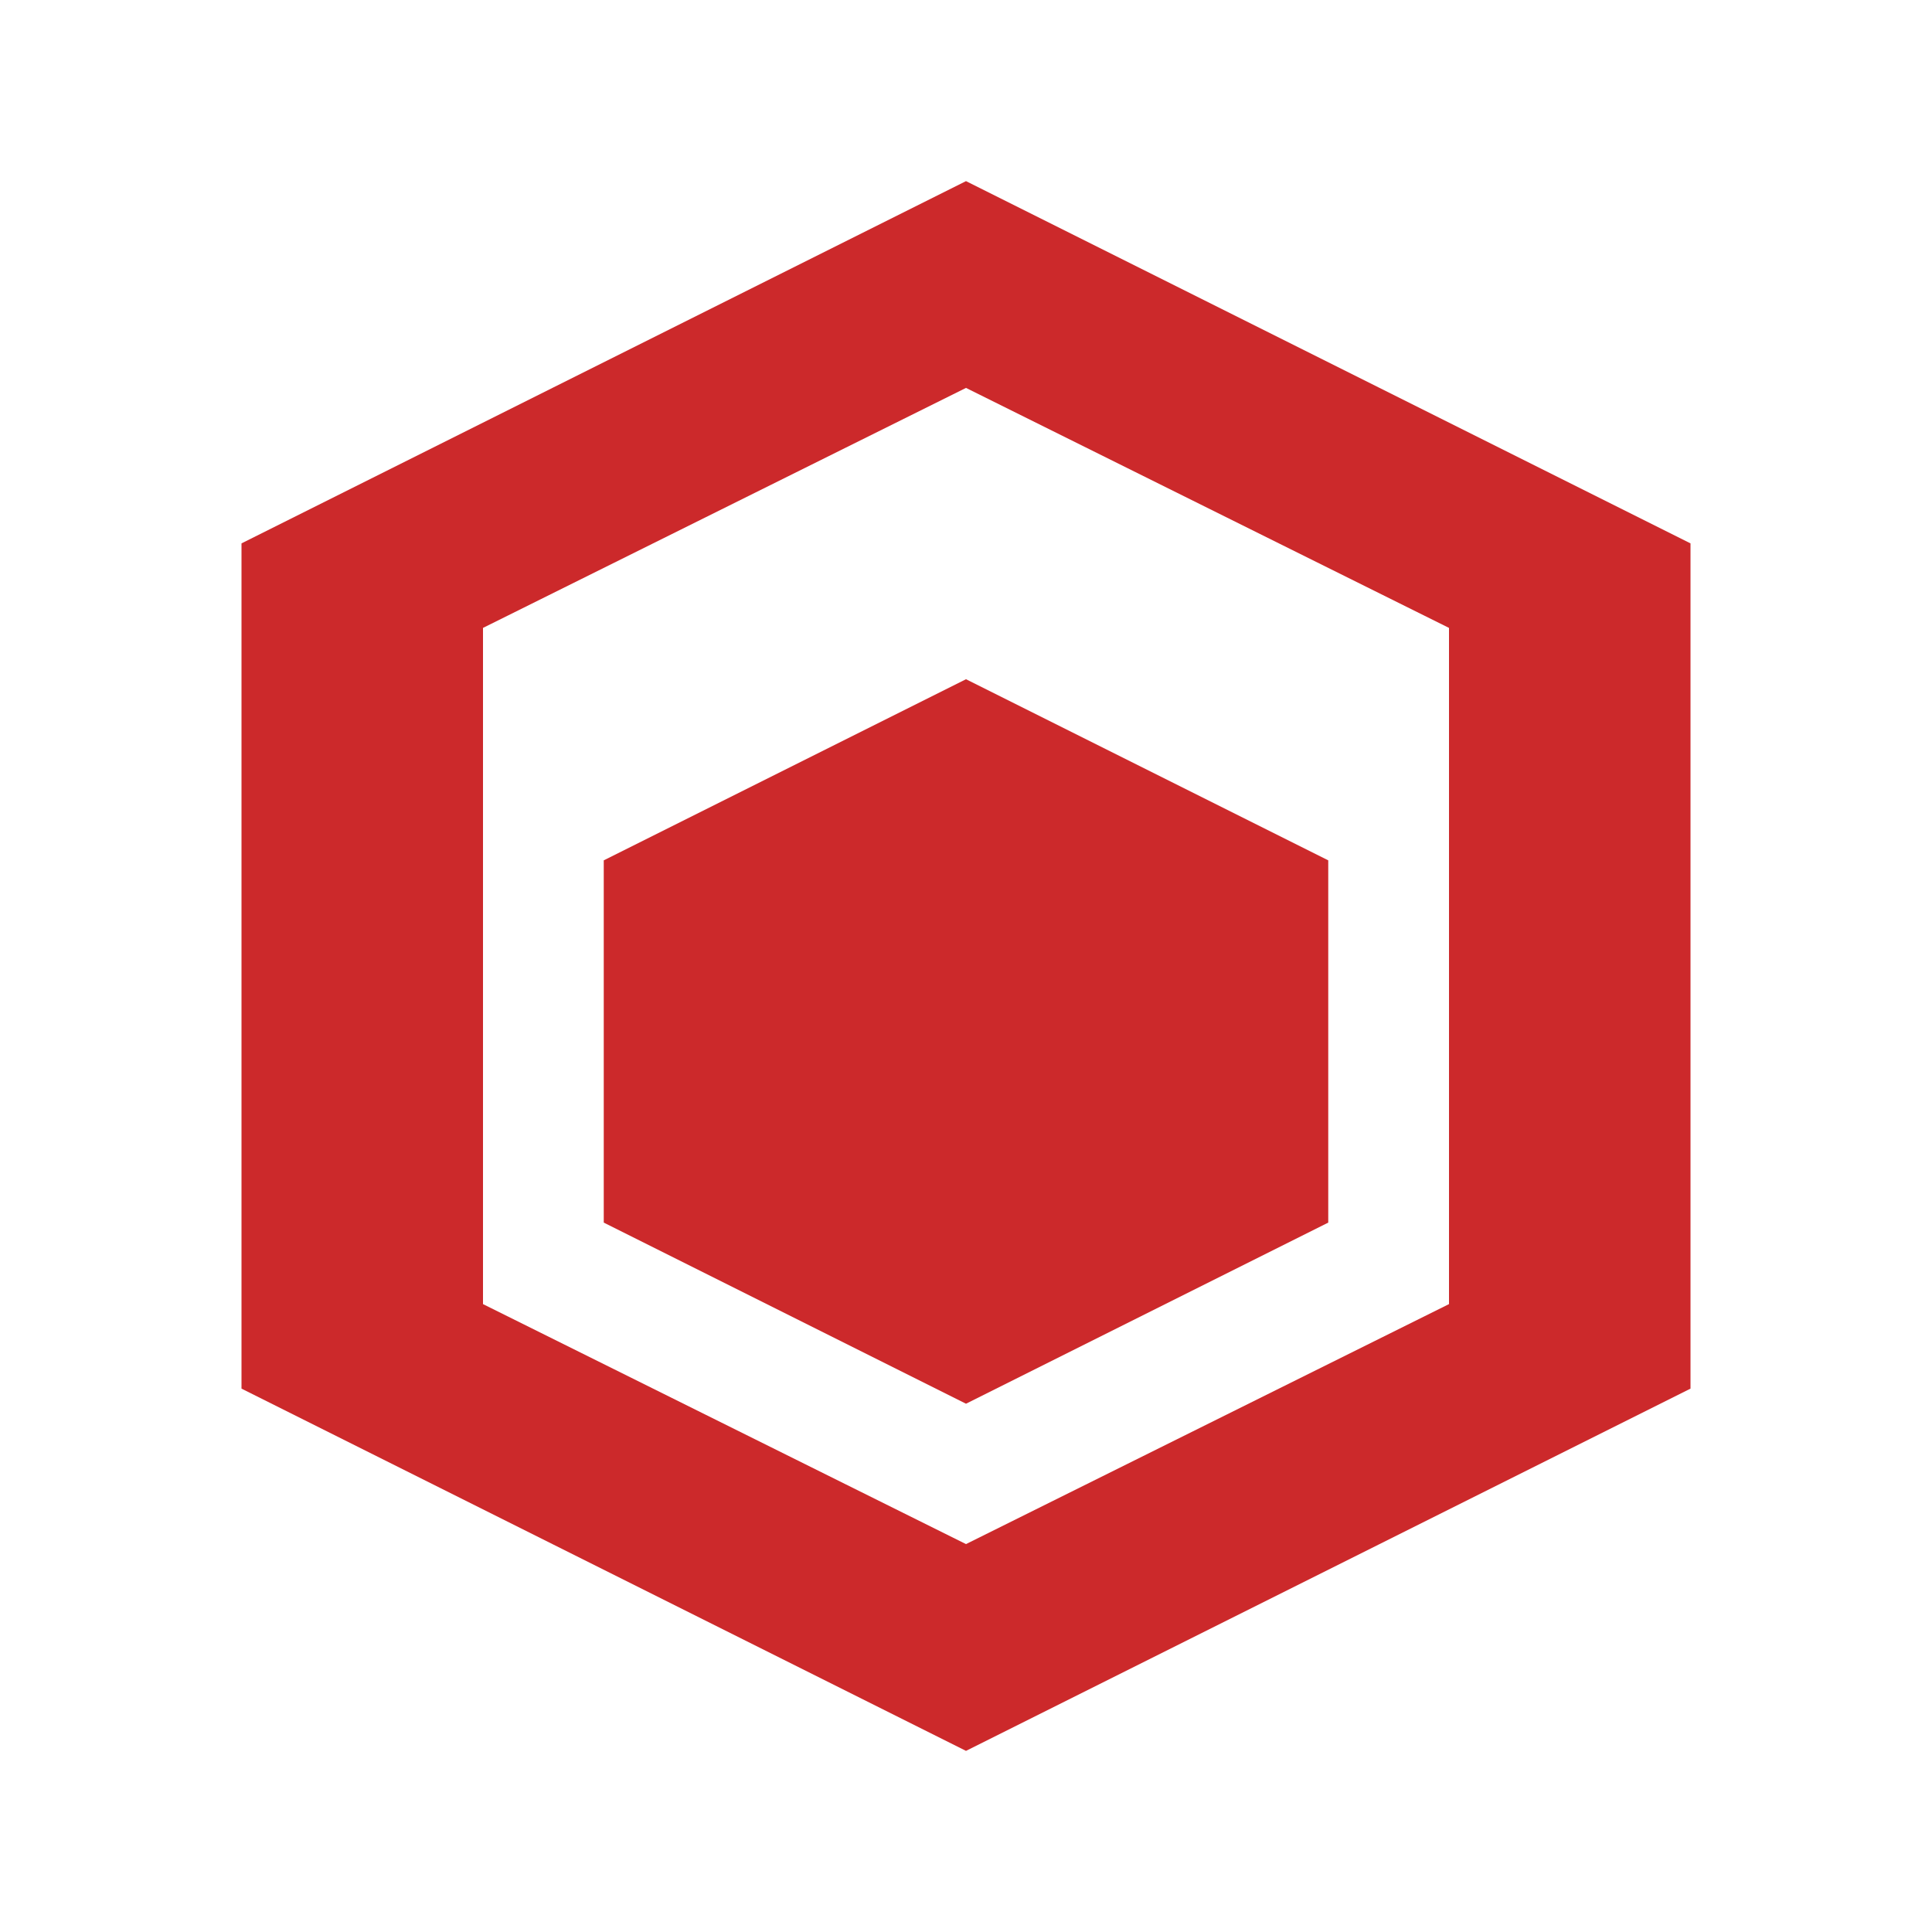
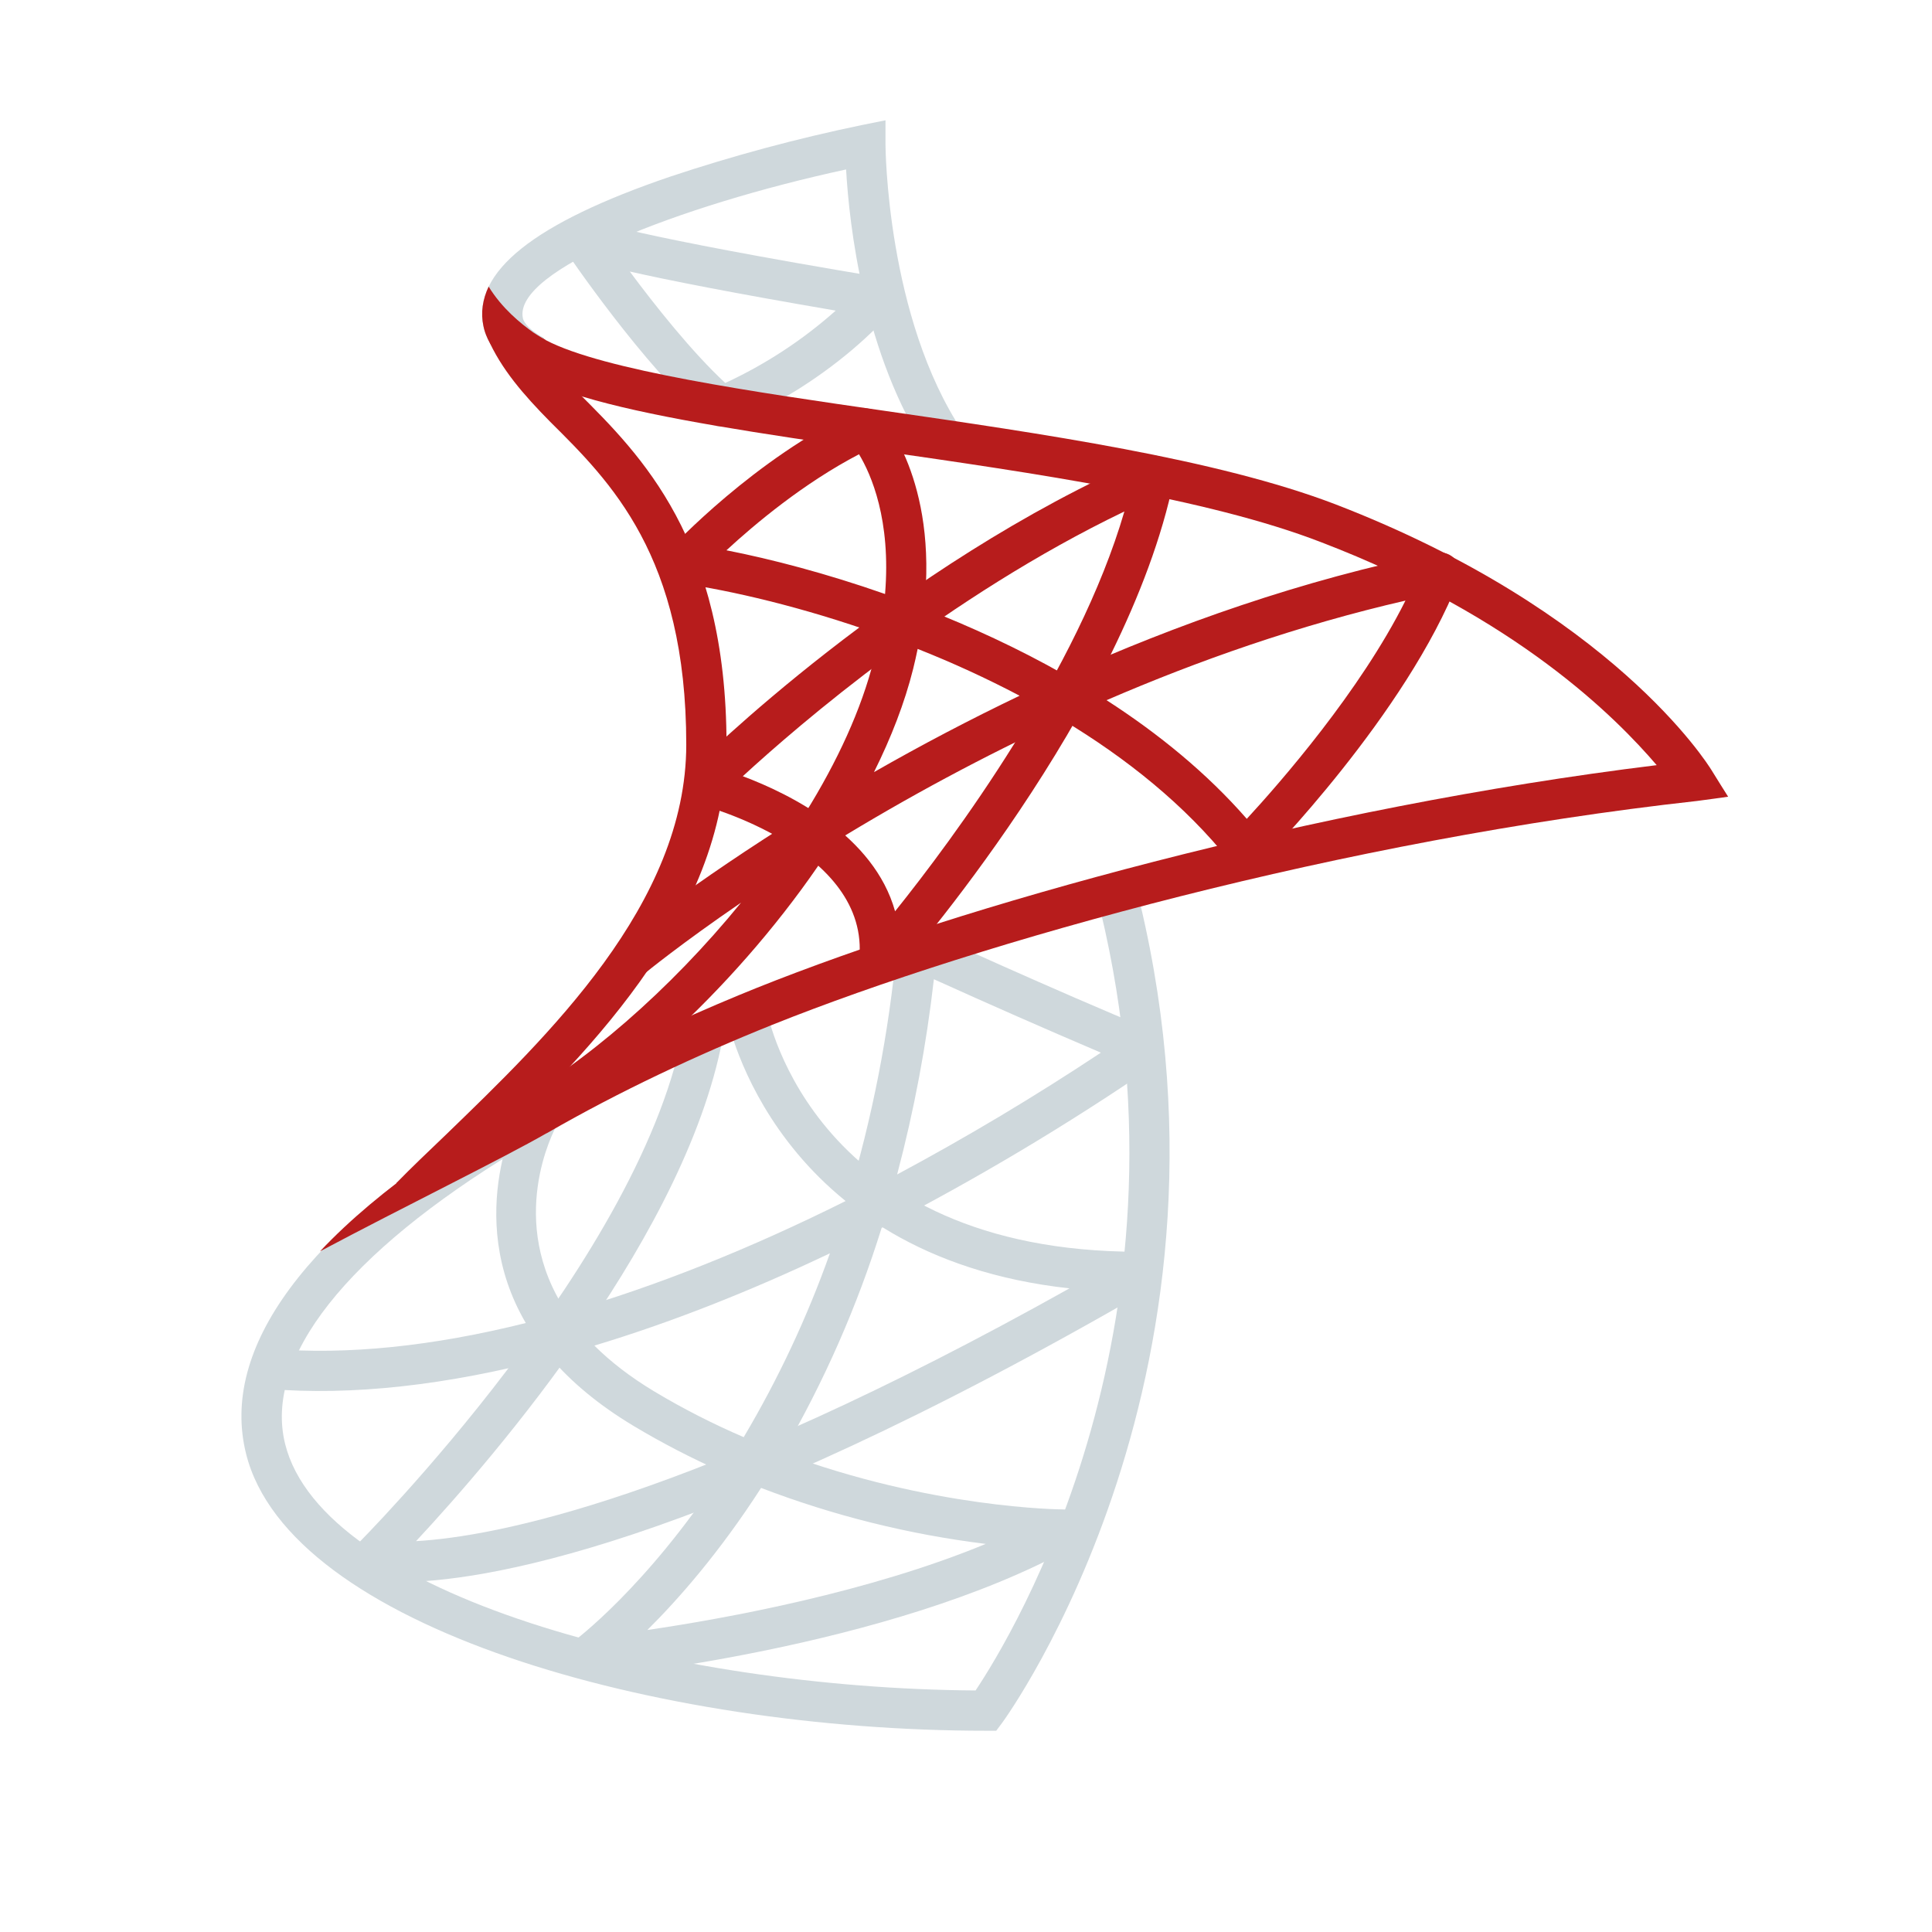
- <svg xmlns="http://www.w3.org/2000/svg" viewBox="0 0 128 128">
-   <path fill="#CC292B" d="M64 12L16 36v56l48 24 48-24V36L64 12zm32 74.4L64 102.3 32 86.4V41.6L64 25.7l32 15.9v44.8z" />
-   <path fill="#CC292B" d="M64 45L40 57v24l24 12 24-12V57L64 45z" />
+ <svg viewBox="0 0 48 48">
+   <path fill="#cfd8dc" d="M23.084 11.277c-1.633-2.449-1.986-5.722-2.063-7.067-4.148.897-8.269 2.506-8.031 3.691.03.149.218.328.53.502l-.488.873c-.596-.334-.931-.719-1.022-1.179-.269-1.341 1.25-2.554 4.642-3.709a42 42 0 0 1 4.751-1.279l.597-.12V3.6c0 .042.026 4.288 1.916 7.123zM24.751 43H24.5c-8.192 0-17.309-2.573-18.386-6.879-.657-2.63 1.492-5.536 6.214-8.401l.52.854c-4.249 2.579-6.296 5.172-5.763 7.305.935 3.738 9.575 6.068 17.153 6.12.901-1.347 5.742-9.26 2.979-19.873l.967-.252c3.149 12.092-3.218 20.837-3.282 20.924z" />
+   <path fill="#cfd8dc" d="M9.931 39.306c-.539 0-.806-.059-.85-.07a.498.498 0 0 1-.233-.84c.072-.072 7.197-7.208 8.159-12.978l.986.164c-.827 4.964-5.715 10.623-7.656 12.707 1.939-.111 6.835-1.019 16.234-6.28-7.335-.804-8.495-6.676-8.507-6.739l.983-.181c.047.246 1.226 6.011 9.244 6.011h.008a.5.5 0 0 1 .251.933c-11.235 6.509-16.683 7.272-18.619 7.273" />
+   <path fill="#cfd8dc" d="M14.524 41.7a.499.499 0 0 1-.291-.907c.034-.025 1.813-1.338 3.706-4.228a20 20 0 0 1-2.196-1.137c-.888-.533-1.559-1.105-2.06-1.691-2.57.678-4.942.946-7.025.769l.084-.996c1.876.159 4.009-.063 6.321-.64-1.573-2.688-.129-5.356-.109-5.392l.874.487c-.067.122-1.265 2.37.249 4.633 2.201-.632 4.549-1.567 6.979-2.782a32 32 0 0 0 1.225-6.276.5.5 0 0 1 .706-.406c.032.015 3.264 1.491 5.604 2.454a.5.5 0 0 1 .091.876 63 63 0 0 1-6.778 4.042 27.2 27.2 0 0 1-2.459 5.591c3.702 1.383 6.915 1.404 6.956 1.404a.5.5 0 0 1 .243.938c-4.54 2.522-11.767 3.232-12.072 3.261zm4.385-4.733c-1.04 1.614-2.062 2.773-2.826 3.53 1.998-.294 5.501-.938 8.408-2.139a23.7 23.7 0 0 1-5.582-1.391m-4.142-3.536c.393.392.883.775 1.49 1.14.736.442 1.483.817 2.22 1.135a26 26 0 0 0 2.142-4.568c-2.021.962-3.983 1.73-5.852 2.293m8.435-9.102a34 34 0 0 1-.913 4.85 63 63 0 0 0 5.062-3.026 207 207 0 0 1-4.149-1.824M17.924 10.6a.5.5 0 0 1-.325-.12c-1.61-1.378-3.505-4.182-3.585-4.301a.5.5 0 0 1 .654-.718c.011.003.938.385 7.217 1.431a.499.499 0 0 1 .29.828c-1.758 1.953-3.979 2.813-4.073 2.848a.5.5 0 0 1-.178.032m-2.277-3.854c.631.849 1.54 1.996 2.372 2.769a11.2 11.2 0 0 0 2.744-1.798c-2.583-.441-4.159-.755-5.116-.971" />
+   <path fill="#b71c1c" d="M21.843 24.4a.5.5 0 0 1-.497-.552c.292-2.749-3.926-3.852-3.969-3.862a.5.5 0 0 1-.23-.838c.207-.207 5.139-5.098 11.327-7.784a.5.5 0 0 1 .689.559c-1.186 5.744-6.71 12.044-6.944 12.309a.5.5 0 0 1-.376.168m-3.388-5.115c1.184.445 3.258 1.475 3.783 3.356 1.449-1.808 4.542-5.973 5.697-9.934-4.387 2.11-8.081 5.292-9.48 6.578" />
+   <path fill="#b71c1c" d="m13.079 28.36-.475-.88c1.883-1.015 4.04-2.883 5.807-5.054-1.504 1.03-2.365 1.735-2.392 1.758l-.639-.77c.039-.032 1.764-1.447 4.631-3.22.787-1.266 1.392-2.568 1.703-3.816q.08-.318.136-.615c-1.925-.687-3.701-1.094-4.921-1.269a.5.5 0 0 1-.297-.835c.085-.092 2.116-2.268 4.654-3.463a.5.5 0 0 1 .581.114c.067.073 1.44 1.615 1.091 4.805 1.155.45 2.345.997 3.491 1.648 2.759-1.24 5.892-2.356 9.229-3.03a.51.51 0 0 1 .481.168c.117.14.149.333.083.503-1.3 3.332-4.786 6.891-4.934 7.041a.503.503 0 0 1-.748-.04c-1.12-1.408-2.584-2.574-4.163-3.523a55 55 0 0 0-5.684 3.049c-2.02 3.153-5.069 6.048-7.634 7.429m14.413-10.964c1.29.832 2.491 1.81 3.484 2.948.828-.898 2.815-3.168 3.942-5.422-2.65.61-5.158 1.493-7.426 2.474m-4.693-1.274q-.05.245-.113.5c-.21.839-.544 1.701-.972 2.561a56 56 0 0 1 3.618-1.898 26 26 0 0 0-2.533-1.163m-4.751-2.45c1.111.218 2.48.574 3.941 1.086.152-1.843-.346-2.972-.647-3.472-1.376.718-2.581 1.728-3.294 2.386" />
+   <path fill="#b71c1c" d="M18.05 18.5c0 4.38-3.65 7.86-6.28 10.4-.44.43-1.93.5-1.93.5.37-.38.79-.78 1.24-1.21 2.5-2.42 5.97-5.73 5.97-9.69 0-4.69-1.89-6.54-3.38-8.02-.66-.67-1.22-1.31-1.56-2.09l.31-.13c.34.15.73.32 1.03.45.24.35.56.69.93 1.06 1.53 1.53 3.67 3.63 3.67 8.73" />
+   <path fill="#b71c1c" d="M42.935 19.794s-.605.086-.775.106c-8.76.97-17.8 3.49-22.97 5.56-1.87.75-3.81 1.66-5.58 2.68-.01.01-.02.01-.04.02-1.04.6-3.57 1.84-5.62 2.93 3-3.19 8.62-5.65 10.86-6.55 5.07-2.03 13.78-4.48 22.35-5.53-1.01-1.18-3.48-3.68-8.34-5.54-2.84-1.1-7.16-1.72-10.97-2.27-6.06-.87-9.51-1.45-9.84-3.1-.07-.33-.02-.66.13-.98.33.54.8.92 1.11 1.14.15.1.26.16.3.18l.01.01c1.42.75 5.25 1.3 8.44 1.76 3.86.56 8.23 1.19 11.18 2.32 6.87 2.65 9.24 6.44 9.34 6.6.09.15.415.664.415.664" />
</svg>
